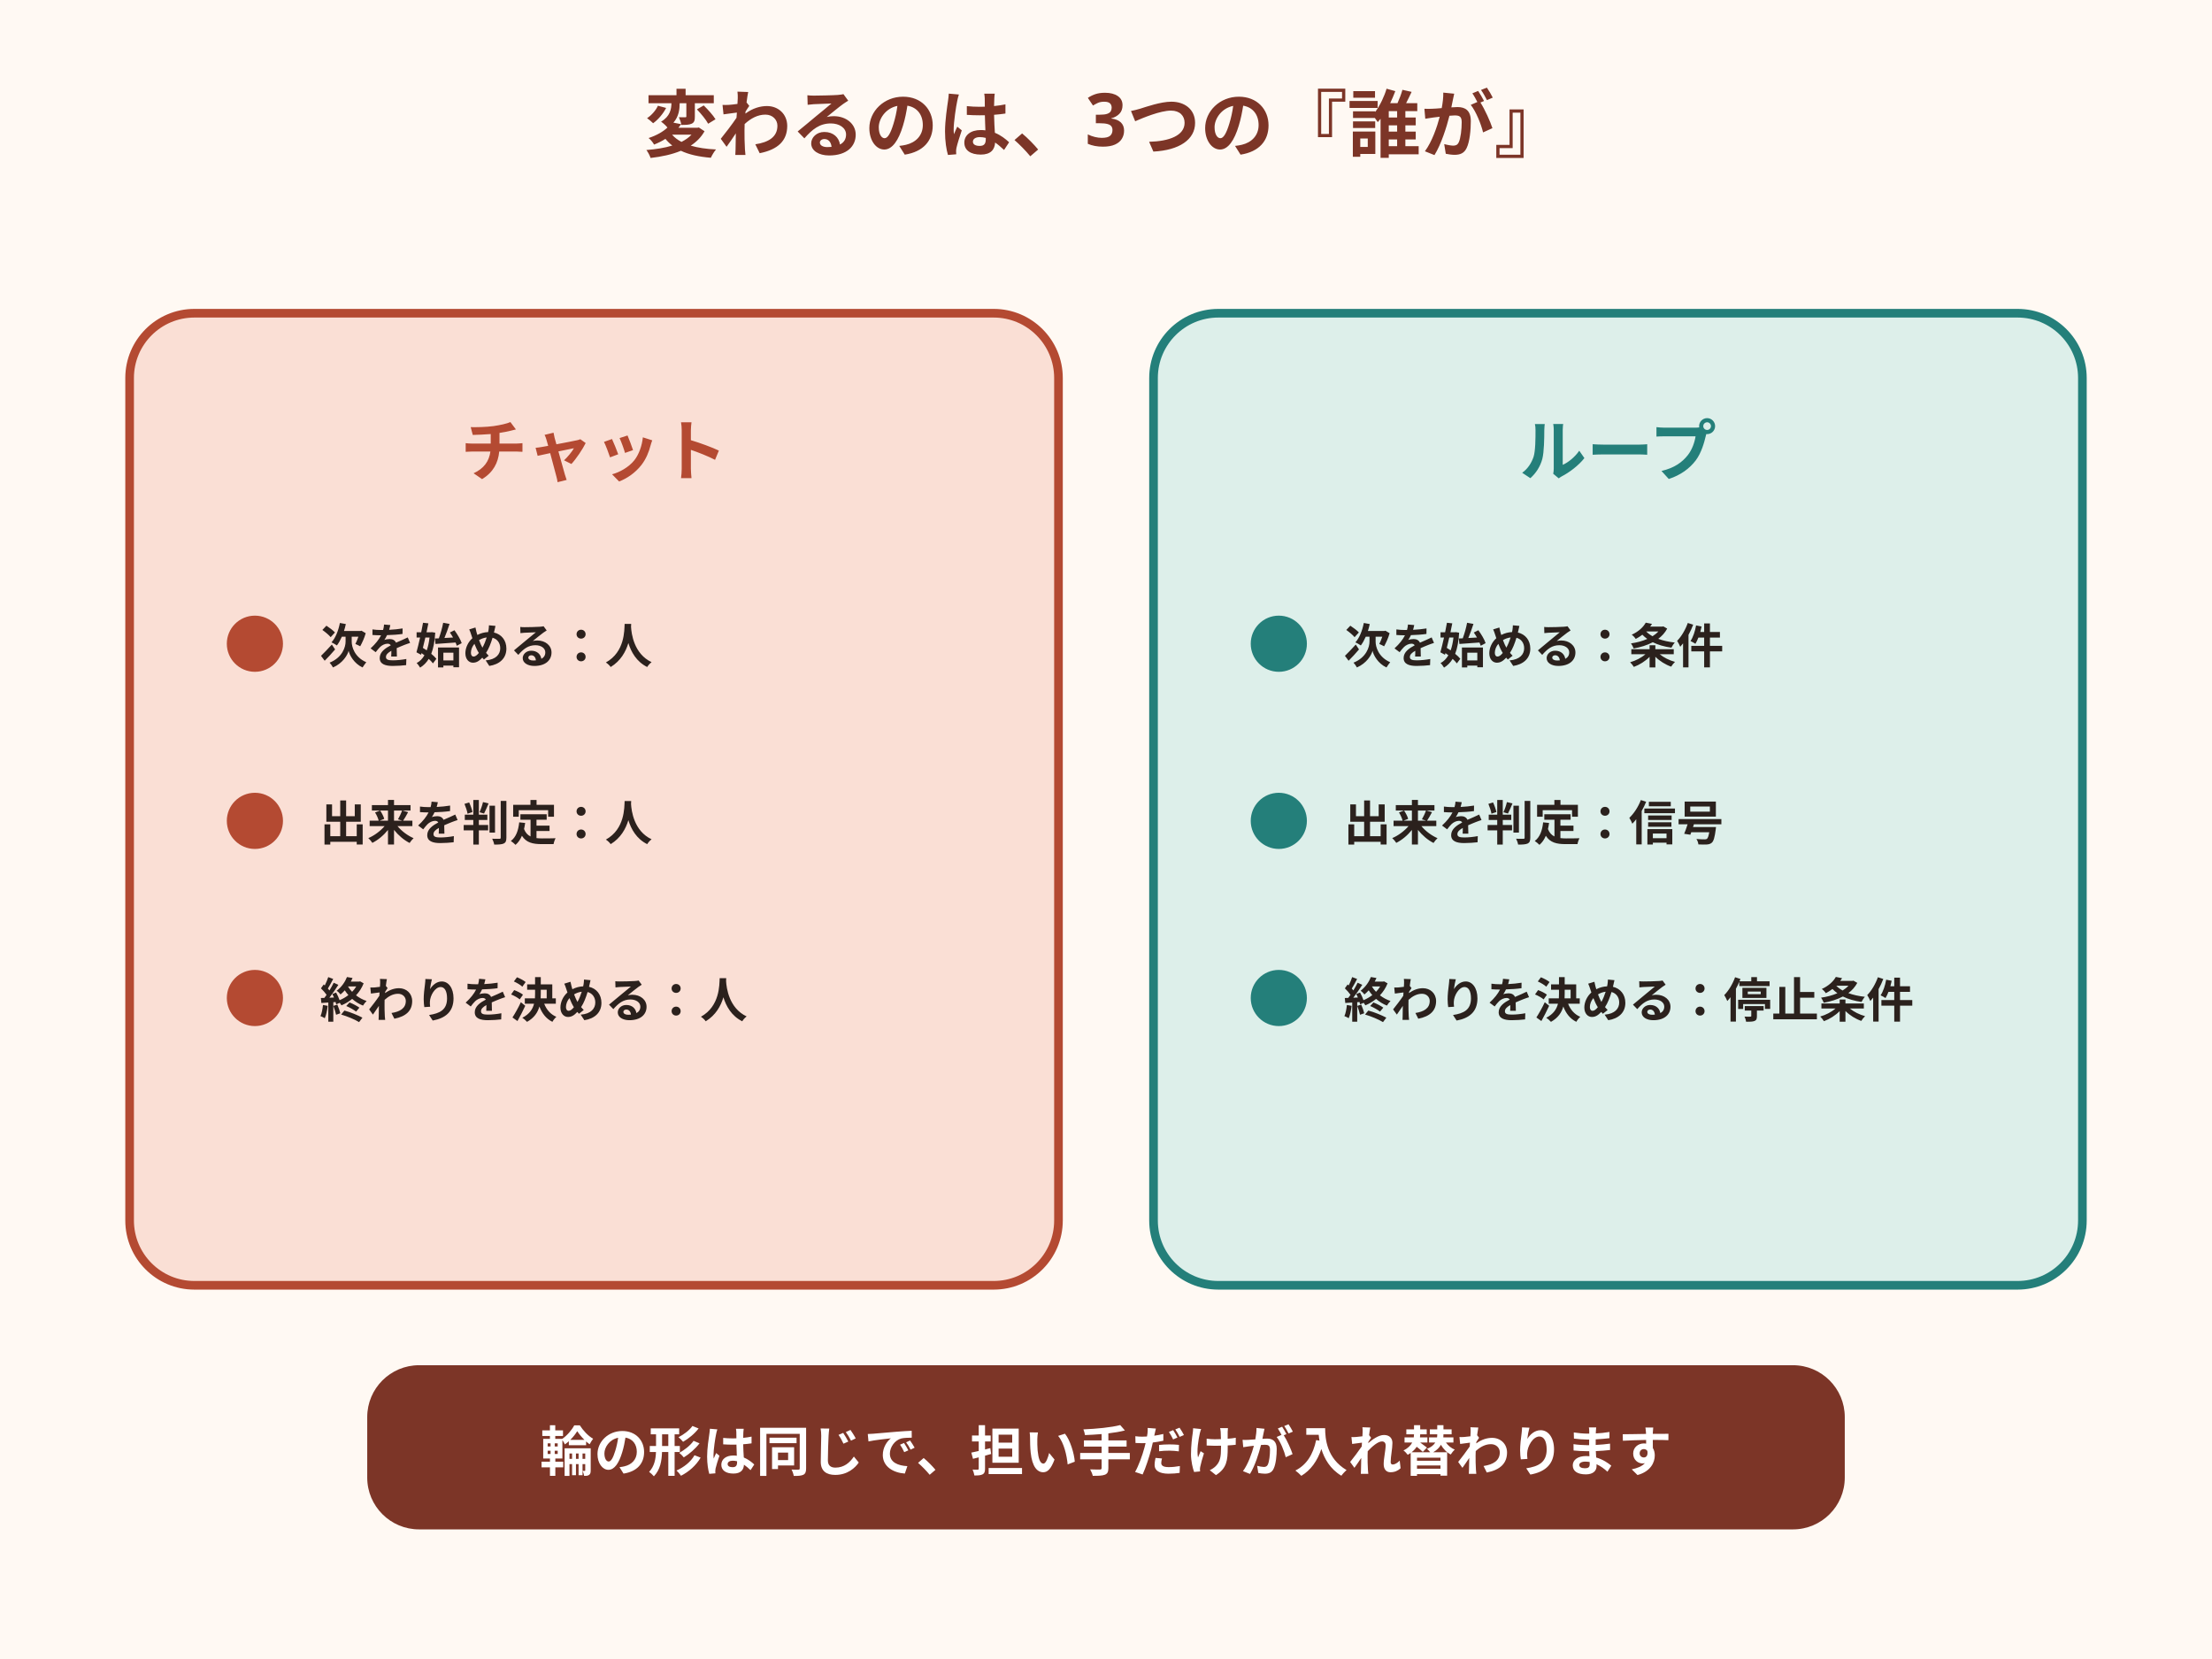
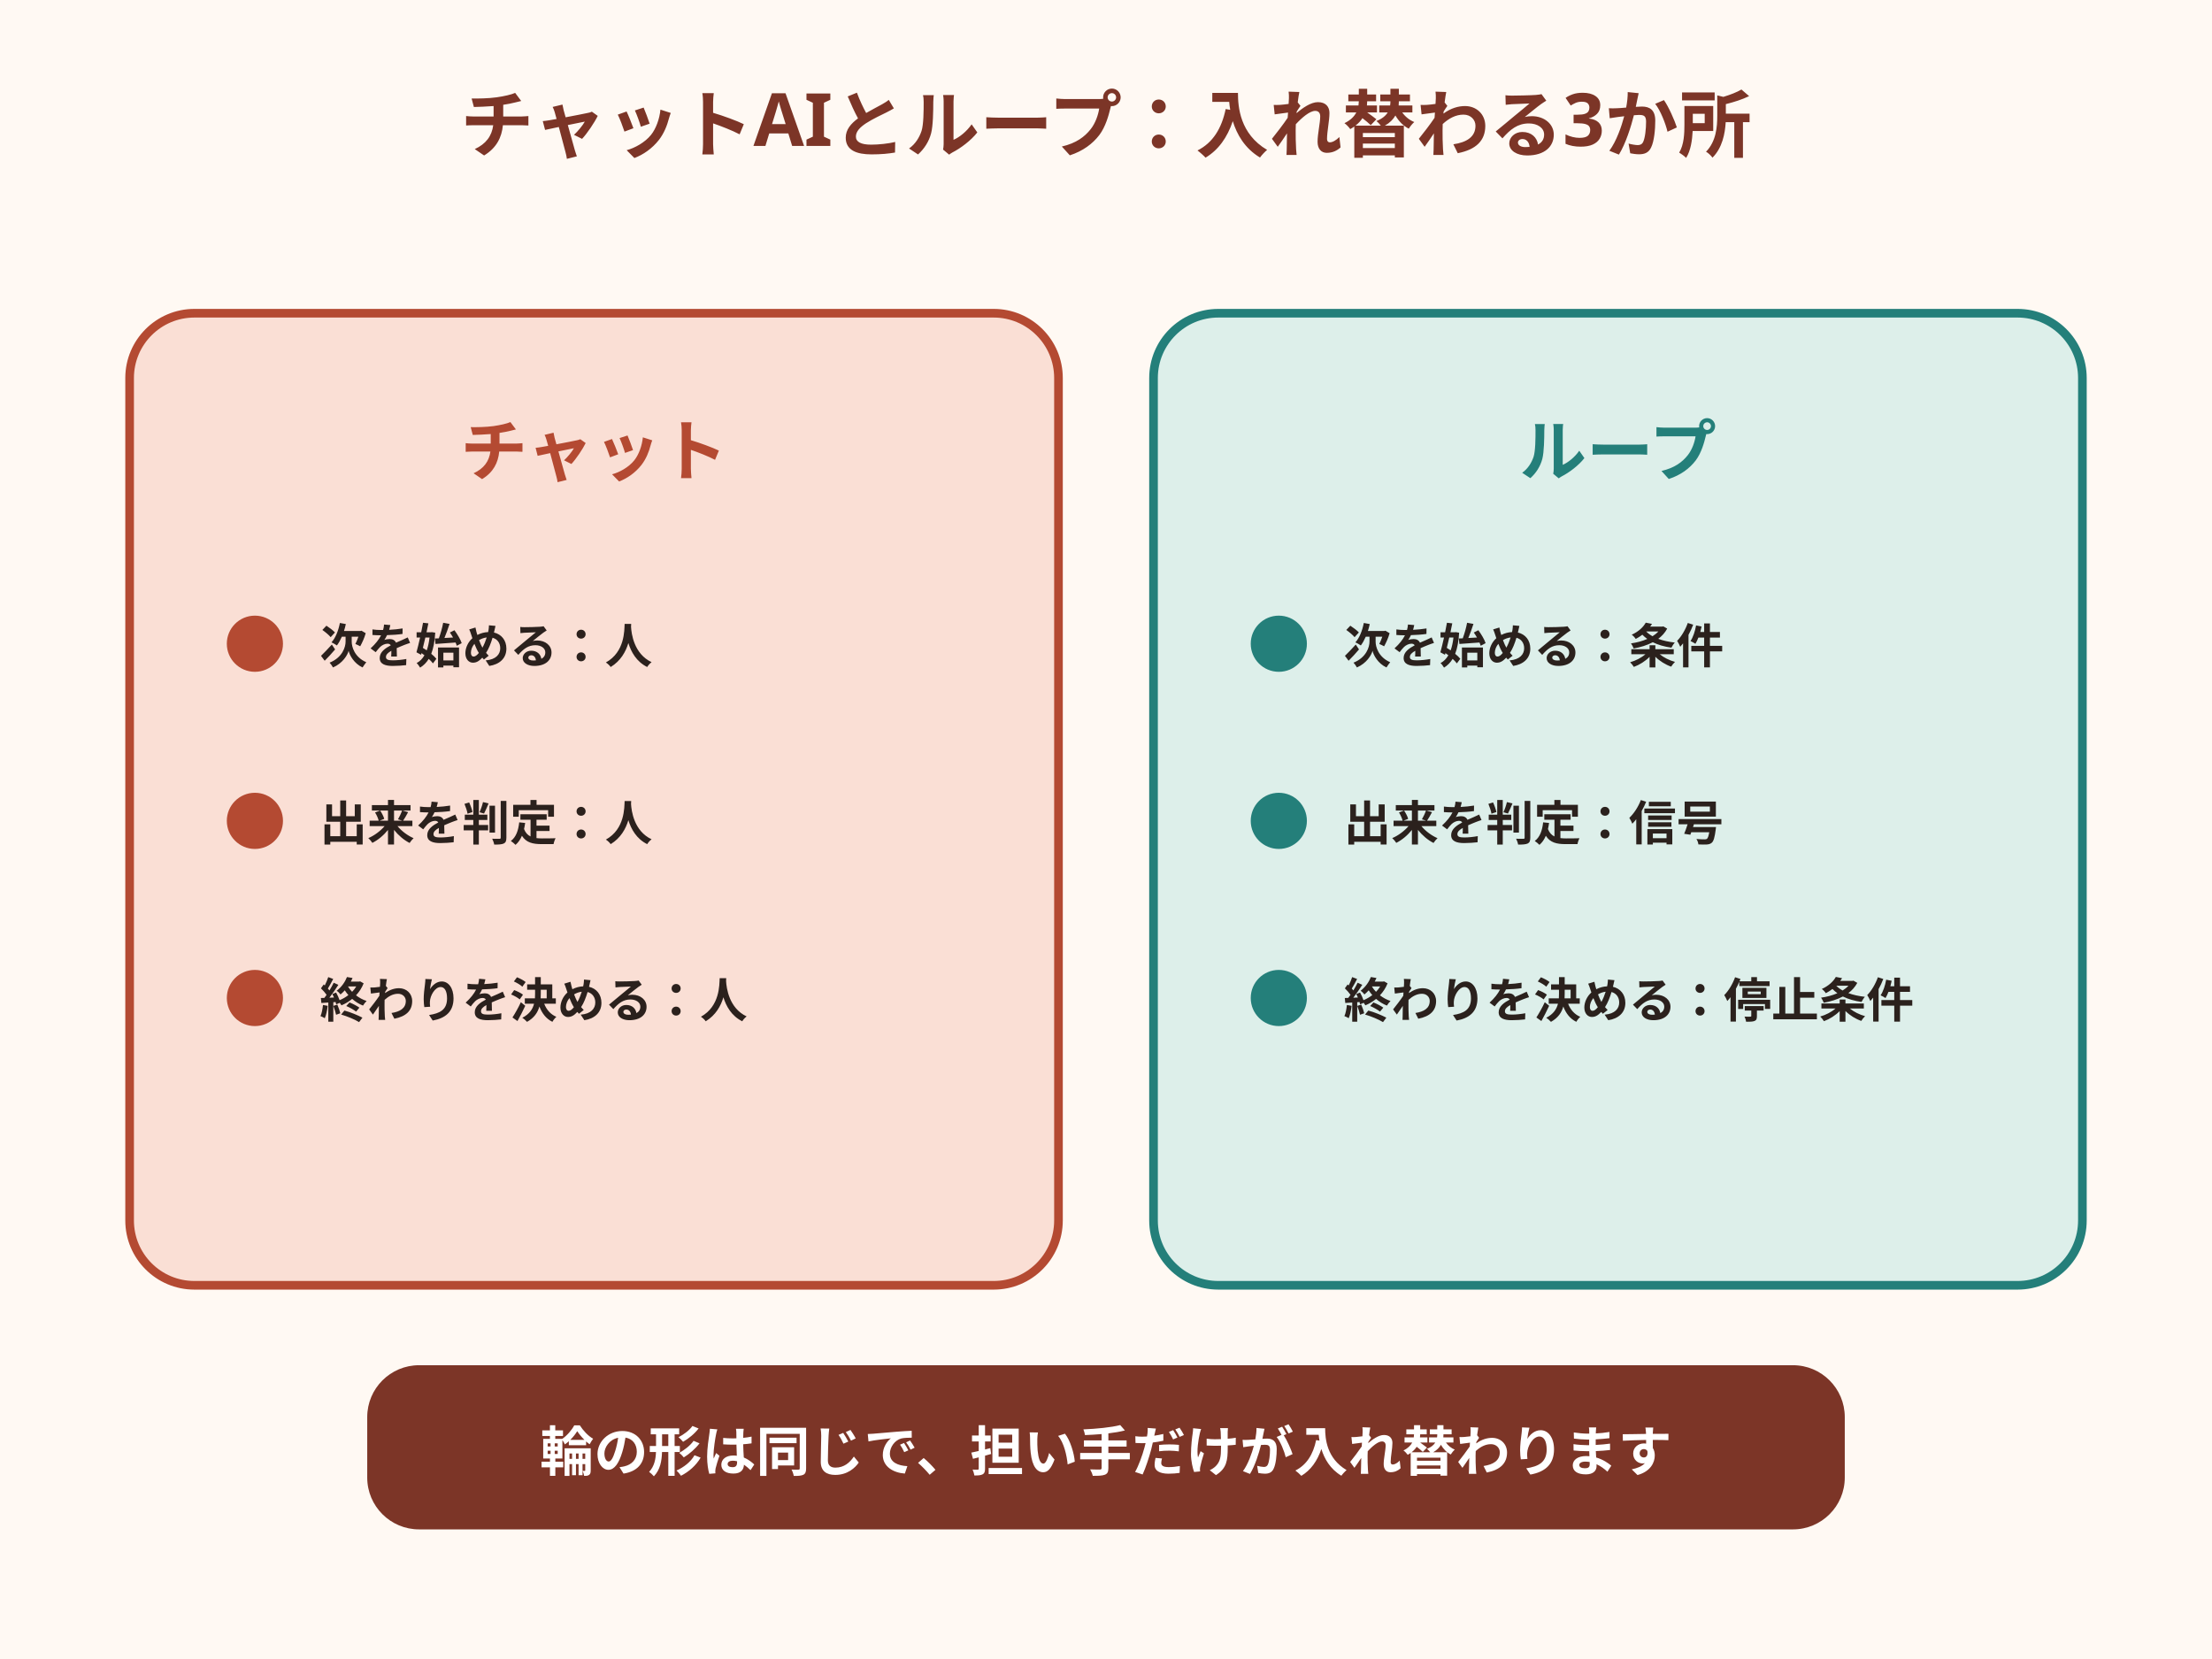
<svg xmlns="http://www.w3.org/2000/svg" width="1024" height="768" viewBox="0 0 1024 768">
  <defs>
    <marker id="arrow" viewBox="0 0 10 10" refX="9" refY="5" markerWidth="9" markerHeight="9" orient="auto-start-reverse">
      <path d="M 0 0 L 10 5 L 0 10 z" fill="context-stroke" />
    </marker>
  </defs>
  <rect width="1024" height="768" fill="#FFF9F3" />
-   <text x="512" y="70" text-anchor="middle" font-family="Hiragino Sans, Yu Gothic, sans-serif" font-size="34" font-weight="800" fill="#7C3527">変わるのは、3つの『誰が』</text>
+   <text x="512" y="70" text-anchor="middle" font-family="Hiragino Sans, Yu Gothic, sans-serif" font-size="34" font-weight="800" fill="#7C3527">チャットAIとループ：入れ替わる3か所</text>
  <rect x="60" y="145" width="430" height="450" rx="30" fill="#FADFD5" stroke="#B44A32" stroke-width="4" />
  <text x="275" y="220" text-anchor="middle" font-family="Hiragino Sans, Yu Gothic, sans-serif" font-size="31" font-weight="800" fill="#B44A32">チャット</text>
  <circle cx="118" cy="298" r="13" fill="#B44A32" stroke="none" stroke-width="0" />
  <text x="148" y="307" text-anchor="start" font-family="Hiragino Sans, Yu Gothic, sans-serif" font-size="22" font-weight="650" fill="#2B211D">次を始める：人</text>
  <circle cx="118" cy="380" r="13" fill="#B44A32" stroke="none" stroke-width="0" />
  <text x="148" y="389" text-anchor="start" font-family="Hiragino Sans, Yu Gothic, sans-serif" font-size="22" font-weight="650" fill="#2B211D">出来を判定：人</text>
  <circle cx="118" cy="462" r="13" fill="#B44A32" stroke="none" stroke-width="0" />
  <text x="148" y="471" text-anchor="start" font-family="Hiragino Sans, Yu Gothic, sans-serif" font-size="22" font-weight="650" fill="#2B211D">終わりを決める：人</text>
  <rect x="534" y="145" width="430" height="450" rx="30" fill="#DDEFEA" stroke="#247F7A" stroke-width="4" />
  <text x="749" y="220" text-anchor="middle" font-family="Hiragino Sans, Yu Gothic, sans-serif" font-size="31" font-weight="800" fill="#247F7A">ループ</text>
  <circle cx="592" cy="298" r="13" fill="#247F7A" stroke="none" stroke-width="0" />
  <text x="622" y="307" text-anchor="start" font-family="Hiragino Sans, Yu Gothic, sans-serif" font-size="22" font-weight="650" fill="#2B211D">次を始める：条件</text>
  <circle cx="592" cy="380" r="13" fill="#247F7A" stroke="none" stroke-width="0" />
  <text x="622" y="389" text-anchor="start" font-family="Hiragino Sans, Yu Gothic, sans-serif" font-size="22" font-weight="650" fill="#2B211D">出来を判定：信号</text>
  <circle cx="592" cy="462" r="13" fill="#247F7A" stroke="none" stroke-width="0" />
  <text x="622" y="471" text-anchor="start" font-family="Hiragino Sans, Yu Gothic, sans-serif" font-size="22" font-weight="650" fill="#2B211D">終わりを決める：停止条件</text>
  <rect x="170" y="632" width="684" height="76" rx="24" fill="#7C3527" stroke="#7C3527" stroke-width="0" />
  <text x="512" y="681" text-anchor="middle" font-family="Hiragino Sans, Yu Gothic, sans-serif" font-size="25" font-weight="800" fill="#FFFFFF">輪の形は同じで、担い手だけが入れ替わります</text>
</svg>
